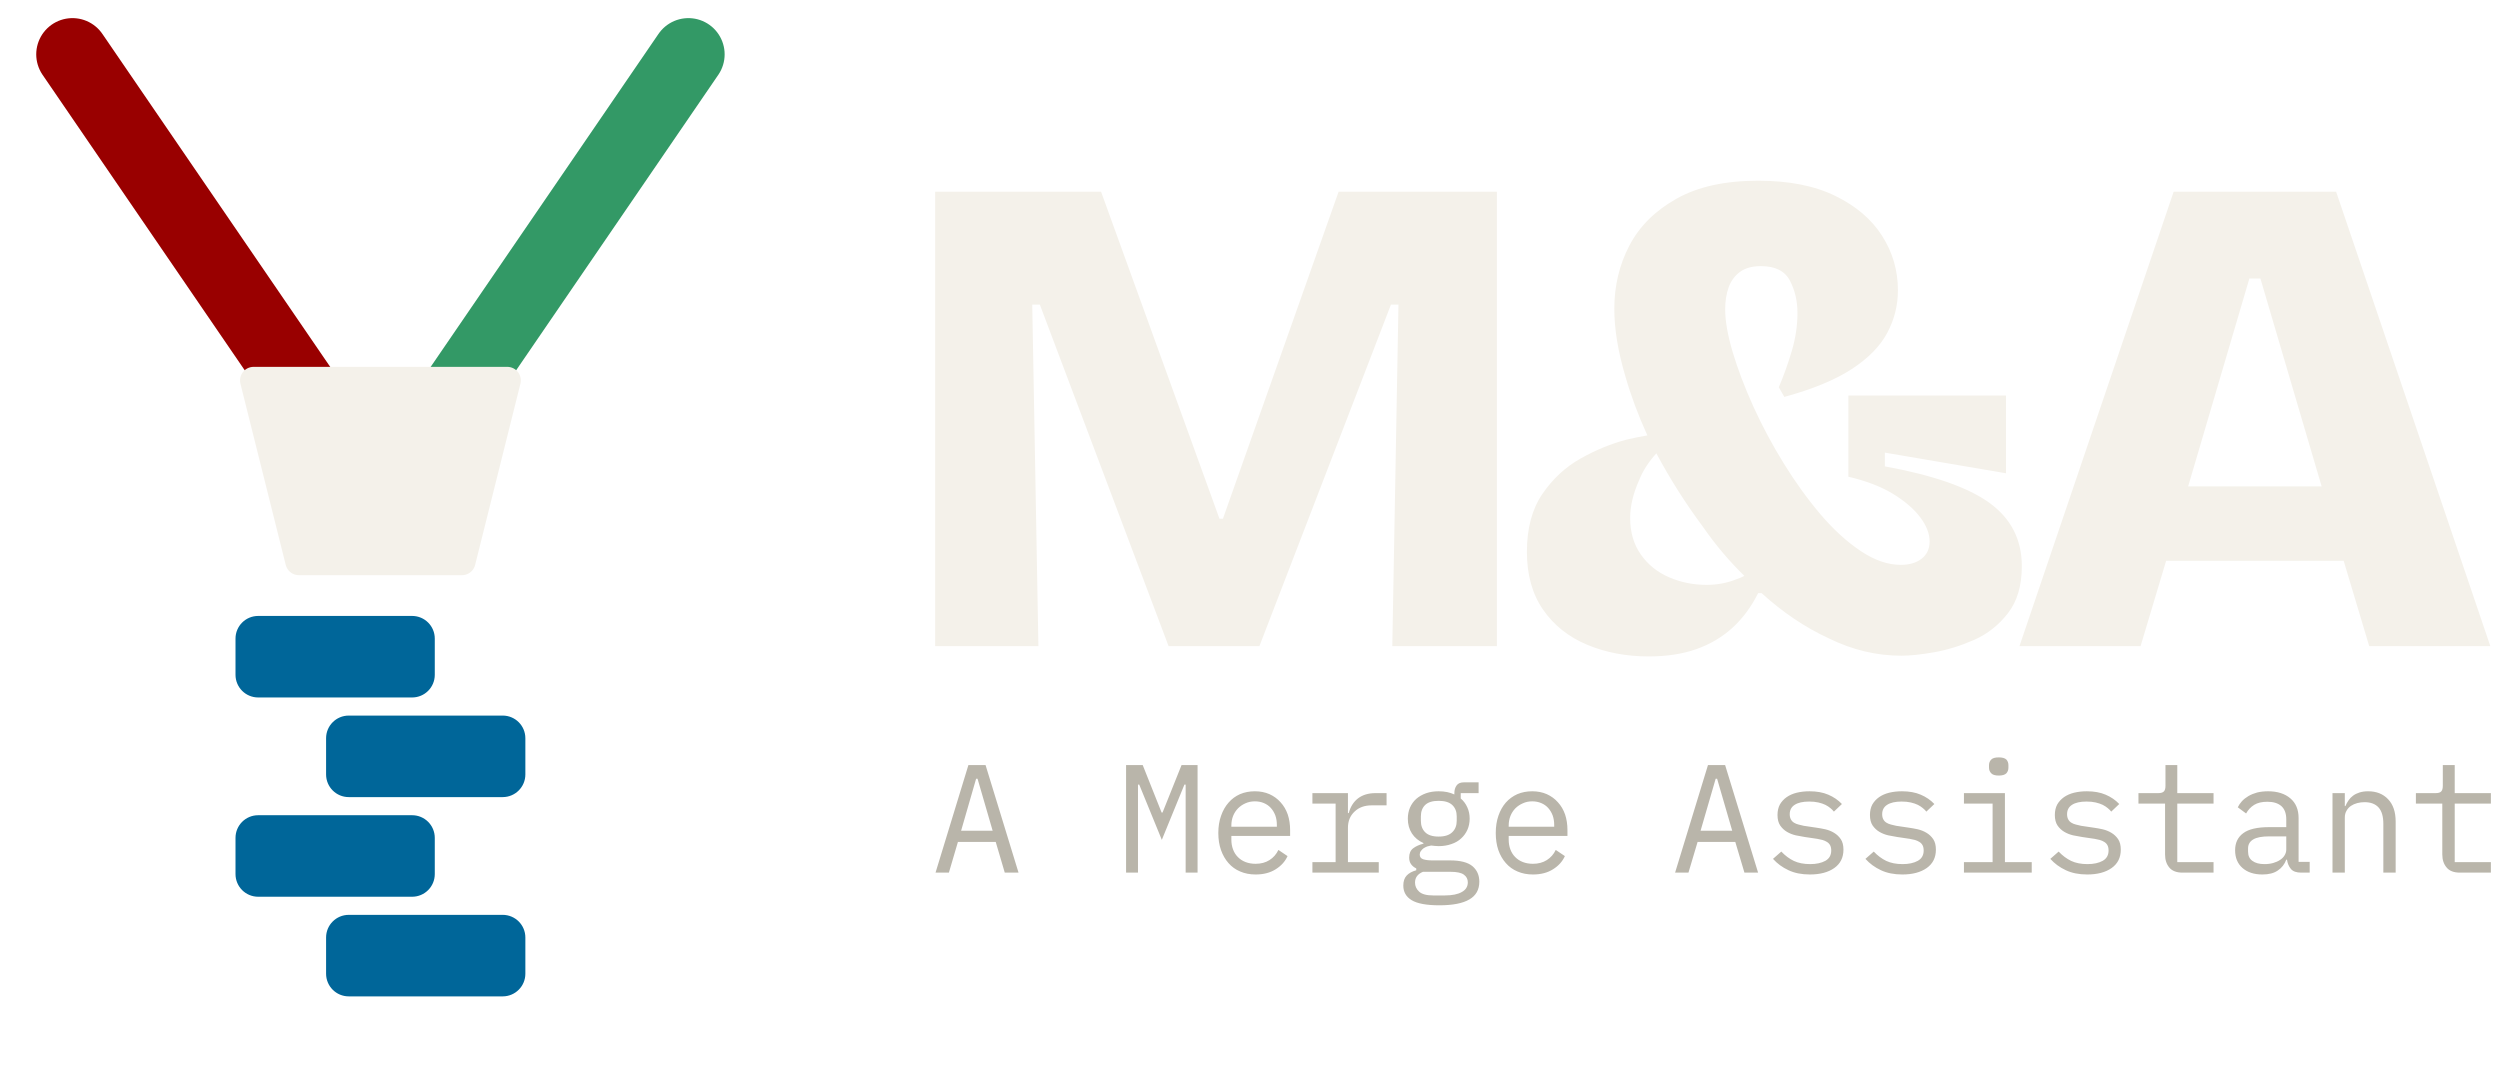
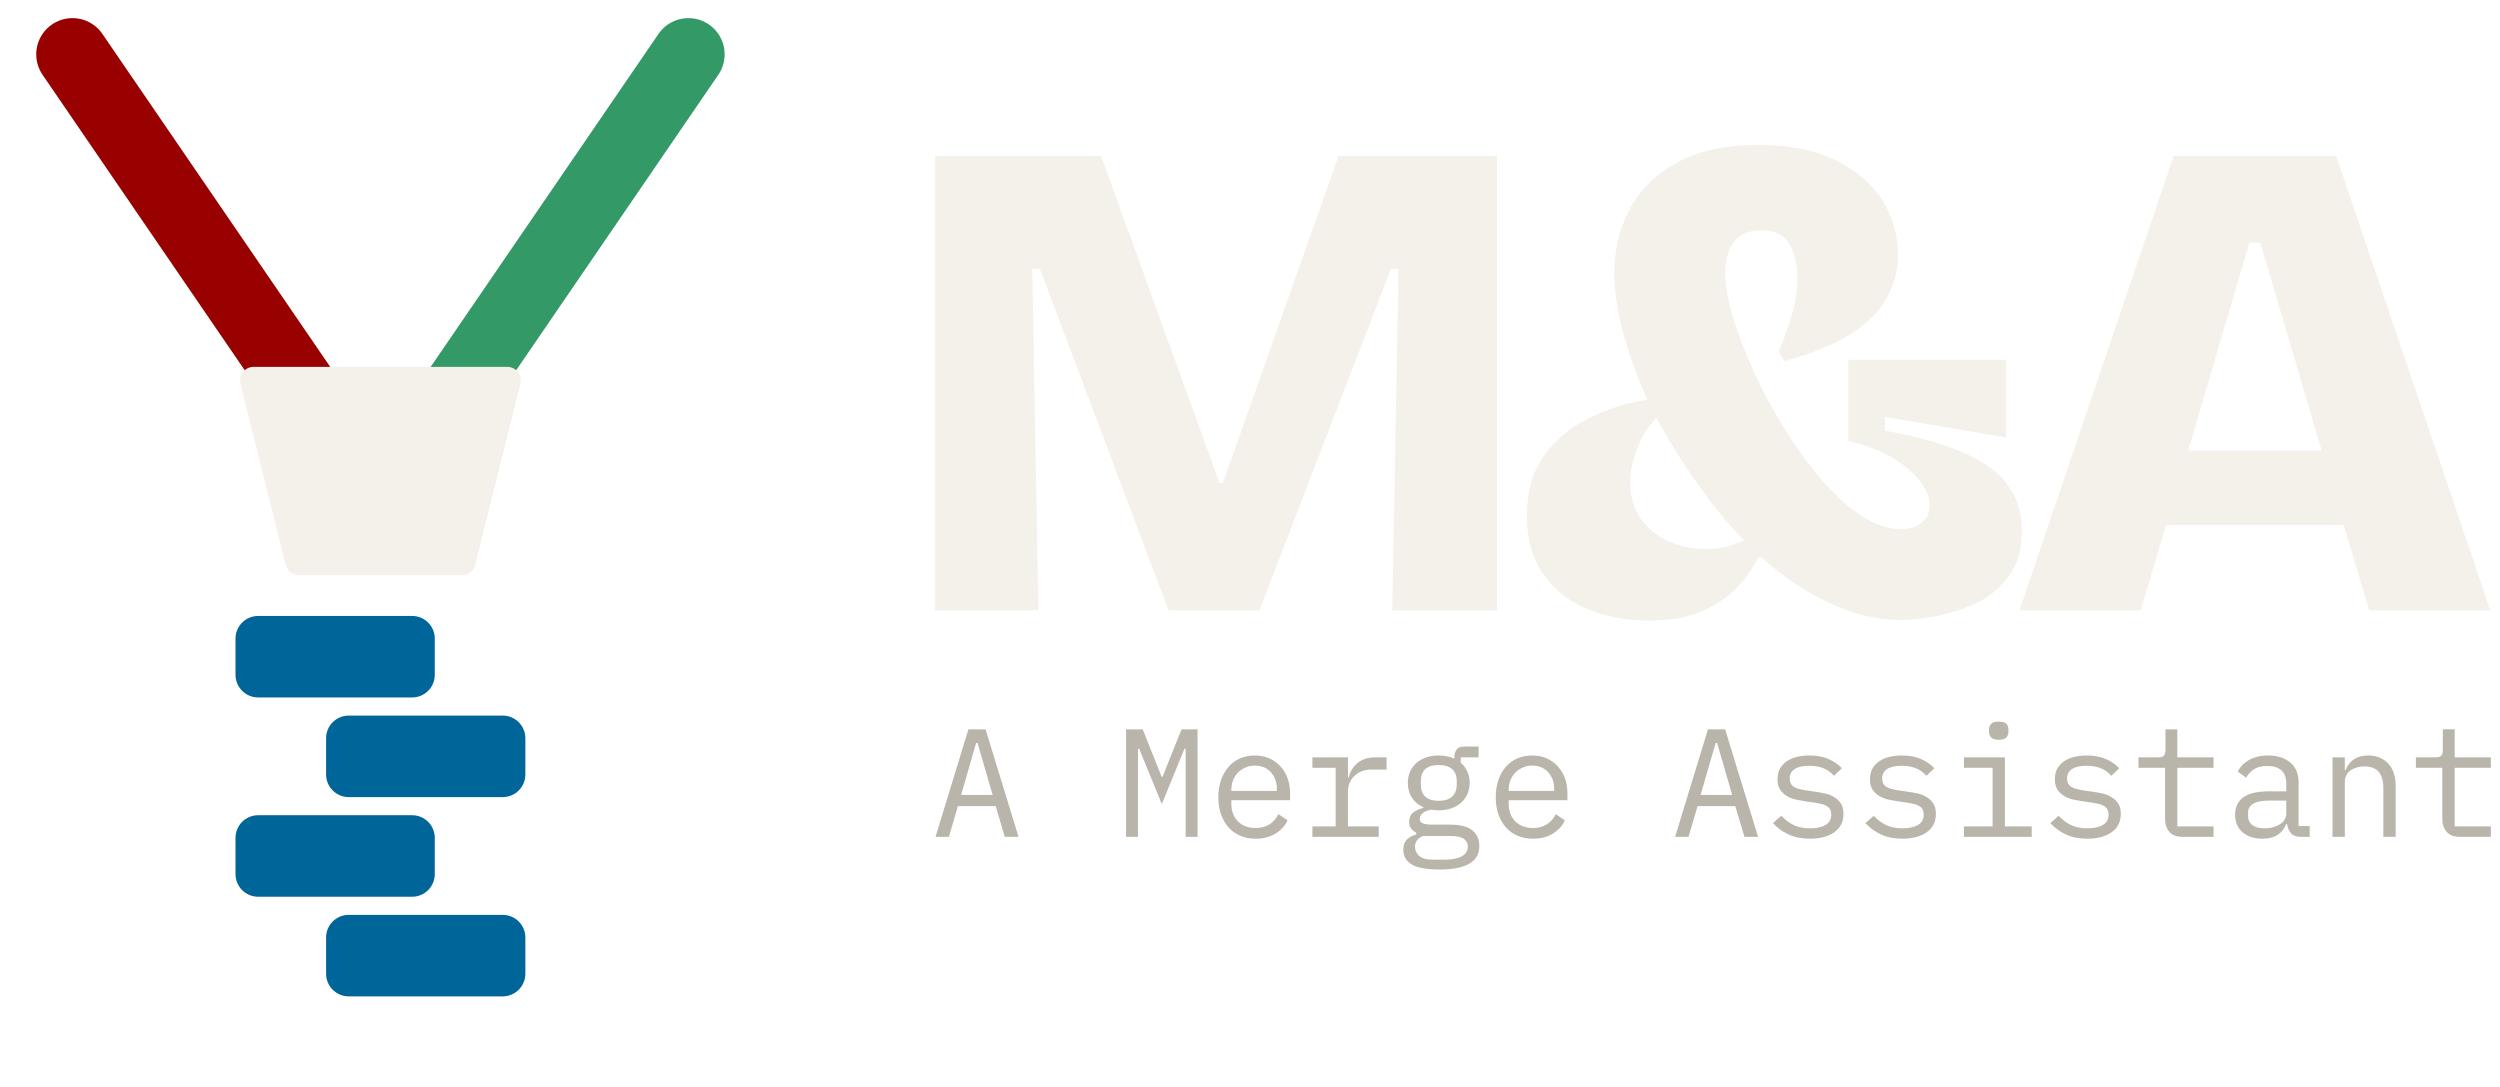
<svg xmlns="http://www.w3.org/2000/svg" width="276" height="120" viewBox="0 0 276 120" role="img" aria-label="M&amp;A — A Merge Assistant">
  <g transform="translate(-18 0)">
    <path d="M52 44 L26 6" fill="none" stroke="#990000" stroke-width="8" stroke-linecap="round" />
    <path d="M68 44 L94 6" fill="none" stroke="#339966" stroke-width="8" stroke-linecap="round" />
    <path d="M46 42 H74 L69 62 H51 Z" fill="#F4F1EA" stroke="#F4F1EA" stroke-width="3" stroke-linejoin="round" />
    <g fill="#006699">
      <rect x="44" y="68" width="22" height="9" rx="2.5" />
      <rect x="54" y="79" width="22" height="9" rx="2.5" />
      <rect x="44" y="90" width="22" height="9" rx="2.5" />
      <rect x="54" y="101" width="22" height="9" rx="2.5" />
    </g>
  </g>
-   <g transform="translate(98 12.05)">
+   <g transform="translate(98 8.1)">
    <path fill="#F4F1EA" d="M16.64 59.28L5.24 59.28L5.24 9.12L23.56 9.12L36.63 45.22L37.01 45.22L49.78 9.12L67.26 9.12L67.26 59.28L55.71 59.28L56.39 21.58L55.56 21.58L41.04 59.28L31.01 59.28L16.80 21.58L15.96 21.58M111.91 60.34Q107.81 60.34 103.93 58.44Q99.98 56.62 96.48 53.43L96.10 53.43Q94.96 55.71 93.25 57.27Q91.54 58.82 89.26 59.62Q86.98 60.42 84.02 60.42Q80.30 60.42 77.22 59.13Q74.14 57.84 72.35 55.25Q70.57 52.67 70.57 48.87Q70.57 44.99 72.28 42.48Q73.99 39.98 76.50 38.57Q79 37.16 81.59 36.48Q82.88 36.18 83.87 36.02Q82.35 32.68 81.44 29.49Q80.22 25.38 80.22 22.04Q80.22 18.24 81.89 15.05Q83.56 11.86 87.10 9.88Q90.63 7.90 96.10 7.90Q101.20 7.90 104.62 9.58Q108.04 11.25 109.78 13.98Q111.53 16.72 111.53 19.99Q111.53 22.50 110.35 24.70Q109.18 26.90 106.44 28.69Q103.70 30.48 98.99 31.77L98.38 30.70Q99.22 28.73 99.83 26.64Q100.44 24.55 100.44 22.50Q100.44 20.52 99.60 18.92Q98.76 17.33 96.41 17.33Q94.96 17.33 94.09 17.97Q93.22 18.62 92.84 19.68Q92.46 20.75 92.46 22.12Q92.46 24.02 93.29 26.83Q94.13 29.64 95.57 32.83Q97.02 36.02 98.92 39.10Q100.82 42.18 102.98 44.73Q105.15 47.27 107.43 48.79Q109.71 50.31 111.84 50.31Q113.28 50.31 114.15 49.63Q115.03 48.94 115.03 47.73Q115.03 46.44 114 45.07Q112.98 43.70 111 42.48Q109.02 41.27 106.06 40.58L106.06 31.62L123.46 31.62L123.46 40.20L110.09 37.92L110.09 39.44Q118.07 40.89 121.64 43.47Q125.21 46.06 125.21 50.46Q125.21 53.66 123.69 55.63Q122.17 57.61 119.93 58.60Q117.69 59.58 115.52 59.96Q113.36 60.34 111.91 60.34M84.86 38Q83.56 39.44 82.96 40.96Q81.97 43.17 81.97 45.14Q81.97 47.50 83.15 49.17Q84.32 50.84 86.26 51.68Q88.20 52.52 90.40 52.52Q92.15 52.52 93.67 51.91Q94.13 51.76 94.58 51.53Q92.08 49.10 90.02 46.13Q87.14 42.26 84.86 38M138.32 59.28L124.95 59.28L141.97 9.12L159.91 9.12L176.93 59.28L163.56 59.28L160.74 49.86L141.14 49.86L138.32 59.28M143.57 41.65L158.31 41.65L151.55 18.70L150.33 18.70" />
    <g transform="translate(4.75 -19.79) scale(1.134)">
      <path fill="#B9B5AA" d="M8.55 91.78L7.21 91.78L6.33 88.79L2.65 88.79L1.77 91.78L0.47 91.78L3.67 81.31L5.34 81.31L8.55 91.78M6.03 87.70L4.56 82.64L4.42 82.64L2.96 87.70M24.82 91.78L24.82 86.53L24.82 83.21L24.70 83.21L22.50 88.59L20.30 83.21L20.18 83.21L20.18 86.53L20.18 91.78L19.02 91.78L19.02 81.31L20.64 81.31L22.48 85.93L22.57 85.93L24.42 81.31L25.98 81.31L25.98 91.78M31.63 91.96Q30.80 91.96 30.13 91.67Q29.46 91.39 28.99 90.85Q28.52 90.32 28.26 89.58Q28 88.84 28 87.92Q28 86.99 28.27 86.24Q28.53 85.49 29 84.96Q29.46 84.43 30.11 84.14Q30.77 83.86 31.56 83.86Q32.34 83.86 32.98 84.14Q33.62 84.43 34.06 84.93Q34.52 85.43 34.76 86.12Q34.99 86.81 34.99 87.64L34.99 88.21L29.27 88.21L29.27 88.57Q29.27 89.08 29.43 89.51Q29.59 89.95 29.90 90.26Q30.21 90.58 30.65 90.75Q31.09 90.92 31.63 90.92Q32.41 90.92 32.98 90.56Q33.55 90.20 33.85 89.57L34.74 90.17Q34.39 90.95 33.59 91.45Q32.79 91.96 31.63 91.96M31.56 84.84Q31.06 84.84 30.64 85.03Q30.23 85.21 29.92 85.52Q29.61 85.84 29.44 86.26Q29.27 86.69 29.27 87.20L29.27 87.31L33.70 87.31L33.70 87.14Q33.70 86.63 33.55 86.21Q33.39 85.79 33.11 85.48Q32.84 85.18 32.44 85.01Q32.04 84.84 31.56 84.84M37.16 91.78L37.16 90.76L39.42 90.76L39.42 85.06L37.16 85.06L37.16 84.04L40.62 84.04L40.62 85.98L40.70 85.98Q40.94 85.07 41.60 84.55Q42.27 84.04 43.30 84.04L44.38 84.04L44.38 85.23L42.93 85.23Q41.89 85.23 41.26 85.84Q40.62 86.44 40.62 87.41L40.62 90.76L43.62 90.76L43.62 91.78M53.41 92.66Q53.41 93.83 52.44 94.39Q51.47 94.96 49.52 94.96Q47.64 94.96 46.82 94.46Q46.01 93.97 46.01 93.04Q46.01 92.41 46.34 92.06Q46.66 91.72 47.27 91.55L47.27 91.37Q46.94 91.21 46.76 90.95Q46.58 90.70 46.58 90.31Q46.58 89.71 46.97 89.41Q47.37 89.11 47.97 88.96L47.97 88.90Q47.25 88.58 46.85 87.97Q46.45 87.35 46.45 86.53Q46.45 85.94 46.66 85.45Q46.88 84.95 47.27 84.60Q47.67 84.25 48.23 84.05Q48.78 83.86 49.45 83.86Q50.33 83.86 50.98 84.17L50.98 84.04Q50.98 83.59 51.20 83.29Q51.41 82.99 51.91 82.99L53.34 82.99L53.34 84.04L51.60 84.04L51.60 84.56Q52.02 84.92 52.24 85.42Q52.47 85.91 52.47 86.53Q52.47 87.11 52.25 87.61Q52.03 88.10 51.64 88.45Q51.26 88.81 50.69 89Q50.13 89.20 49.45 89.20Q49.26 89.20 49.08 89.18Q48.90 89.17 48.72 89.14Q48.54 89.17 48.34 89.23Q48.15 89.30 47.98 89.41Q47.82 89.53 47.72 89.68Q47.61 89.83 47.61 90.02Q47.61 90.37 47.95 90.48Q48.30 90.59 48.85 90.59L50.56 90.59Q52.06 90.59 52.74 91.15Q53.41 91.72 53.41 92.66M52.29 92.72Q52.29 92.26 51.91 91.98Q51.54 91.70 50.61 91.70L47.92 91.70Q47.15 92.02 47.15 92.75Q47.15 93.26 47.55 93.63Q47.95 94 48.90 94L50.07 94Q51.12 94 51.70 93.67Q52.29 93.35 52.29 92.72M49.45 88.27Q50.35 88.27 50.78 87.84Q51.21 87.43 51.21 86.73L51.21 86.30Q51.21 85.61 50.78 85.20Q50.35 84.79 49.45 84.79Q48.55 84.79 48.13 85.20Q47.72 85.61 47.72 86.30L47.72 86.73Q47.72 87.43 48.13 87.84Q48.55 88.27 49.45 88.27M58.63 91.96Q57.80 91.96 57.13 91.67Q56.46 91.39 55.99 90.85Q55.52 90.32 55.26 89.58Q55.01 88.84 55.01 87.92Q55.01 86.99 55.27 86.24Q55.53 85.49 55.99 84.96Q56.46 84.43 57.11 84.14Q57.77 83.86 58.56 83.86Q59.34 83.86 59.98 84.14Q60.62 84.43 61.06 84.93Q61.52 85.43 61.76 86.12Q61.99 86.81 61.99 87.64L61.99 88.21L56.27 88.21L56.27 88.57Q56.27 89.08 56.43 89.51Q56.59 89.95 56.90 90.26Q57.21 90.58 57.65 90.75Q58.09 90.92 58.63 90.92Q59.41 90.92 59.98 90.56Q60.55 90.20 60.85 89.57L61.74 90.17Q61.39 90.95 60.59 91.45Q59.79 91.96 58.63 91.96M58.56 84.84Q58.06 84.84 57.65 85.03Q57.23 85.21 56.92 85.52Q56.61 85.84 56.44 86.26Q56.27 86.69 56.27 87.20L56.27 87.31L60.70 87.31L60.70 87.14Q60.70 86.63 60.55 86.21Q60.39 85.79 60.11 85.48Q59.84 85.18 59.44 85.01Q59.04 84.84 58.56 84.84M80.55 91.78L79.22 91.78L78.33 88.79L74.66 88.79L73.77 91.78L72.47 91.78L75.67 81.31L77.34 81.31L80.55 91.78M78.03 87.70L76.56 82.64L76.42 82.64L74.95 87.70M85.59 91.96Q84.38 91.96 83.50 91.54Q82.62 91.13 82 90.44L82.81 89.73Q83.37 90.32 84.03 90.64Q84.69 90.95 85.62 90.95Q86.52 90.95 87.10 90.63Q87.67 90.31 87.67 89.62Q87.67 89.32 87.56 89.11Q87.45 88.91 87.25 88.79Q87.06 88.67 86.82 88.60Q86.58 88.54 86.31 88.49L85.09 88.31Q84.69 88.25 84.22 88.15Q83.75 88.04 83.36 87.81Q82.97 87.58 82.70 87.19Q82.44 86.80 82.44 86.17Q82.44 85.58 82.67 85.15Q82.91 84.73 83.33 84.43Q83.75 84.14 84.31 84Q84.89 83.86 85.56 83.86Q86.61 83.86 87.38 84.19Q88.16 84.52 88.71 85.10L87.93 85.84Q87.80 85.67 87.59 85.50Q87.39 85.33 87.10 85.18Q86.81 85.04 86.42 84.95Q86.03 84.86 85.52 84.86Q84.60 84.86 84.11 85.18Q83.63 85.49 83.63 86.09Q83.63 86.39 83.74 86.59Q83.85 86.80 84.05 86.92Q84.24 87.04 84.49 87.10Q84.73 87.17 84.99 87.22L86.20 87.40Q86.63 87.46 87.09 87.56Q87.56 87.67 87.94 87.90Q88.33 88.13 88.60 88.52Q88.86 88.91 88.86 89.54Q88.86 90.70 87.97 91.33Q87.08 91.96 85.59 91.96M94.59 91.96Q93.38 91.96 92.50 91.54Q91.62 91.13 91 90.44L91.81 89.73Q92.37 90.32 93.03 90.64Q93.69 90.95 94.62 90.95Q95.52 90.95 96.10 90.63Q96.67 90.31 96.67 89.62Q96.67 89.32 96.56 89.11Q96.45 88.91 96.25 88.79Q96.06 88.67 95.82 88.60Q95.58 88.54 95.31 88.49L94.09 88.31Q93.69 88.25 93.22 88.15Q92.75 88.04 92.36 87.81Q91.97 87.58 91.70 87.19Q91.44 86.80 91.44 86.17Q91.44 85.58 91.67 85.15Q91.91 84.73 92.33 84.43Q92.75 84.14 93.31 84Q93.89 83.86 94.56 83.86Q95.61 83.86 96.38 84.19Q97.16 84.52 97.71 85.10L96.93 85.84Q96.80 85.67 96.59 85.50Q96.39 85.33 96.10 85.18Q95.81 85.04 95.42 84.95Q95.03 84.86 94.52 84.86Q93.60 84.86 93.11 85.18Q92.63 85.49 92.63 86.09Q92.63 86.39 92.74 86.59Q92.85 86.80 93.05 86.92Q93.24 87.04 93.49 87.10Q93.73 87.17 93.99 87.22L95.20 87.40Q95.63 87.46 96.09 87.56Q96.56 87.67 96.94 87.90Q97.33 88.13 97.60 88.52Q97.86 88.91 97.86 89.54Q97.86 90.70 96.97 91.33Q96.08 91.96 94.59 91.96M103.98 82.33Q103.45 82.33 103.25 82.11Q103.03 81.89 103.03 81.56L103.03 81.32Q103.03 80.99 103.25 80.77Q103.45 80.56 103.98 80.56Q104.50 80.56 104.72 80.77Q104.92 80.99 104.92 81.32L104.92 81.56Q104.92 81.89 104.72 82.11Q104.50 82.33 103.98 82.33M100.59 91.78L100.59 90.76L103.38 90.76L103.38 85.06L100.59 85.06L100.59 84.04L104.58 84.04L104.58 90.76L107.19 90.76L107.19 91.78M112.59 91.96Q111.38 91.96 110.50 91.54Q109.62 91.13 109 90.44L109.81 89.73Q110.37 90.32 111.03 90.64Q111.69 90.95 112.62 90.95Q113.52 90.95 114.10 90.63Q114.67 90.31 114.67 89.62Q114.67 89.32 114.56 89.11Q114.45 88.91 114.25 88.79Q114.06 88.67 113.82 88.60Q113.58 88.54 113.31 88.49L112.09 88.31Q111.69 88.25 111.22 88.15Q110.75 88.04 110.36 87.81Q109.97 87.58 109.70 87.19Q109.44 86.80 109.44 86.17Q109.44 85.58 109.67 85.15Q109.91 84.73 110.33 84.43Q110.75 84.14 111.31 84Q111.89 83.86 112.56 83.86Q113.61 83.86 114.38 84.19Q115.16 84.52 115.71 85.10L114.93 85.84Q114.80 85.67 114.59 85.50Q114.39 85.33 114.10 85.18Q113.81 85.04 113.42 84.95Q113.03 84.86 112.52 84.86Q111.60 84.86 111.11 85.18Q110.63 85.49 110.63 86.09Q110.63 86.39 110.74 86.59Q110.85 86.80 111.05 86.92Q111.24 87.04 111.49 87.10Q111.73 87.17 111.99 87.22L113.20 87.40Q113.63 87.46 114.09 87.56Q114.56 87.67 114.94 87.90Q115.33 88.13 115.60 88.52Q115.86 88.91 115.86 89.54Q115.86 90.70 114.97 91.33Q114.08 91.96 112.59 91.96M124.89 91.78L121.88 91.78Q120.99 91.78 120.58 91.28Q120.17 90.79 120.17 90.01L120.17 85.06L117.58 85.06L117.58 84.04L119.50 84.04Q119.89 84.04 120.05 83.88Q120.21 83.72 120.21 83.33L120.21 81.31L121.36 81.31L121.36 84.04L124.89 84.04L124.89 85.06L121.36 85.06L121.36 90.76L124.89 90.76M134.25 91.78L133.43 91.78Q132.72 91.78 132.42 91.42Q132.12 91.06 132.04 90.52L131.97 90.52Q131.72 91.19 131.15 91.57Q130.59 91.96 129.65 91.96Q128.43 91.96 127.71 91.33Q126.99 90.70 126.99 89.60Q126.99 88.52 127.78 87.94Q128.56 87.35 130.32 87.35L131.97 87.35L131.97 86.59Q131.97 85.73 131.49 85.30Q131.01 84.88 130.13 84.88Q129.34 84.88 128.85 85.18Q128.35 85.49 128.06 86.02L127.25 85.42Q127.39 85.12 127.65 84.83Q127.91 84.55 128.28 84.33Q128.66 84.11 129.13 83.98Q129.62 83.86 130.20 83.86Q131.56 83.86 132.37 84.55Q133.17 85.23 133.17 86.47L133.17 90.73L134.25 90.73L134.25 91.78M129.85 90.95Q130.32 90.95 130.70 90.84Q131.09 90.73 131.37 90.54Q131.66 90.35 131.81 90.09Q131.97 89.83 131.97 89.53L131.97 88.25L130.32 88.25Q129.24 88.25 128.75 88.55Q128.25 88.85 128.25 89.42L128.25 89.73Q128.25 90.34 128.68 90.64Q129.10 90.95 129.85 90.95M137.67 91.78L136.47 91.78L136.47 84.04L137.67 84.04L137.67 85.30L137.73 85.30Q137.85 85.01 138.03 84.75Q138.21 84.48 138.47 84.29Q138.74 84.09 139.09 83.98Q139.46 83.86 139.94 83.86Q141.15 83.86 141.88 84.63Q142.62 85.40 142.62 86.81L142.62 91.78L141.42 91.78L141.42 87.02Q141.42 85.96 140.96 85.44Q140.49 84.92 139.59 84.92Q139.23 84.92 138.88 85.01Q138.54 85.10 138.27 85.28Q138 85.46 137.84 85.75Q137.67 86.03 137.67 86.41M151.89 91.78L148.88 91.78Q147.99 91.78 147.58 91.28Q147.16 90.79 147.16 90.01L147.16 85.06L144.59 85.06L144.59 84.04L146.50 84.04Q146.90 84.04 147.05 83.88Q147.21 83.72 147.21 83.33L147.21 81.31L148.37 81.31L148.37 84.04L151.89 84.04L151.89 85.06L148.37 85.06L148.37 90.76L151.89 90.76" />
    </g>
  </g>
</svg>
